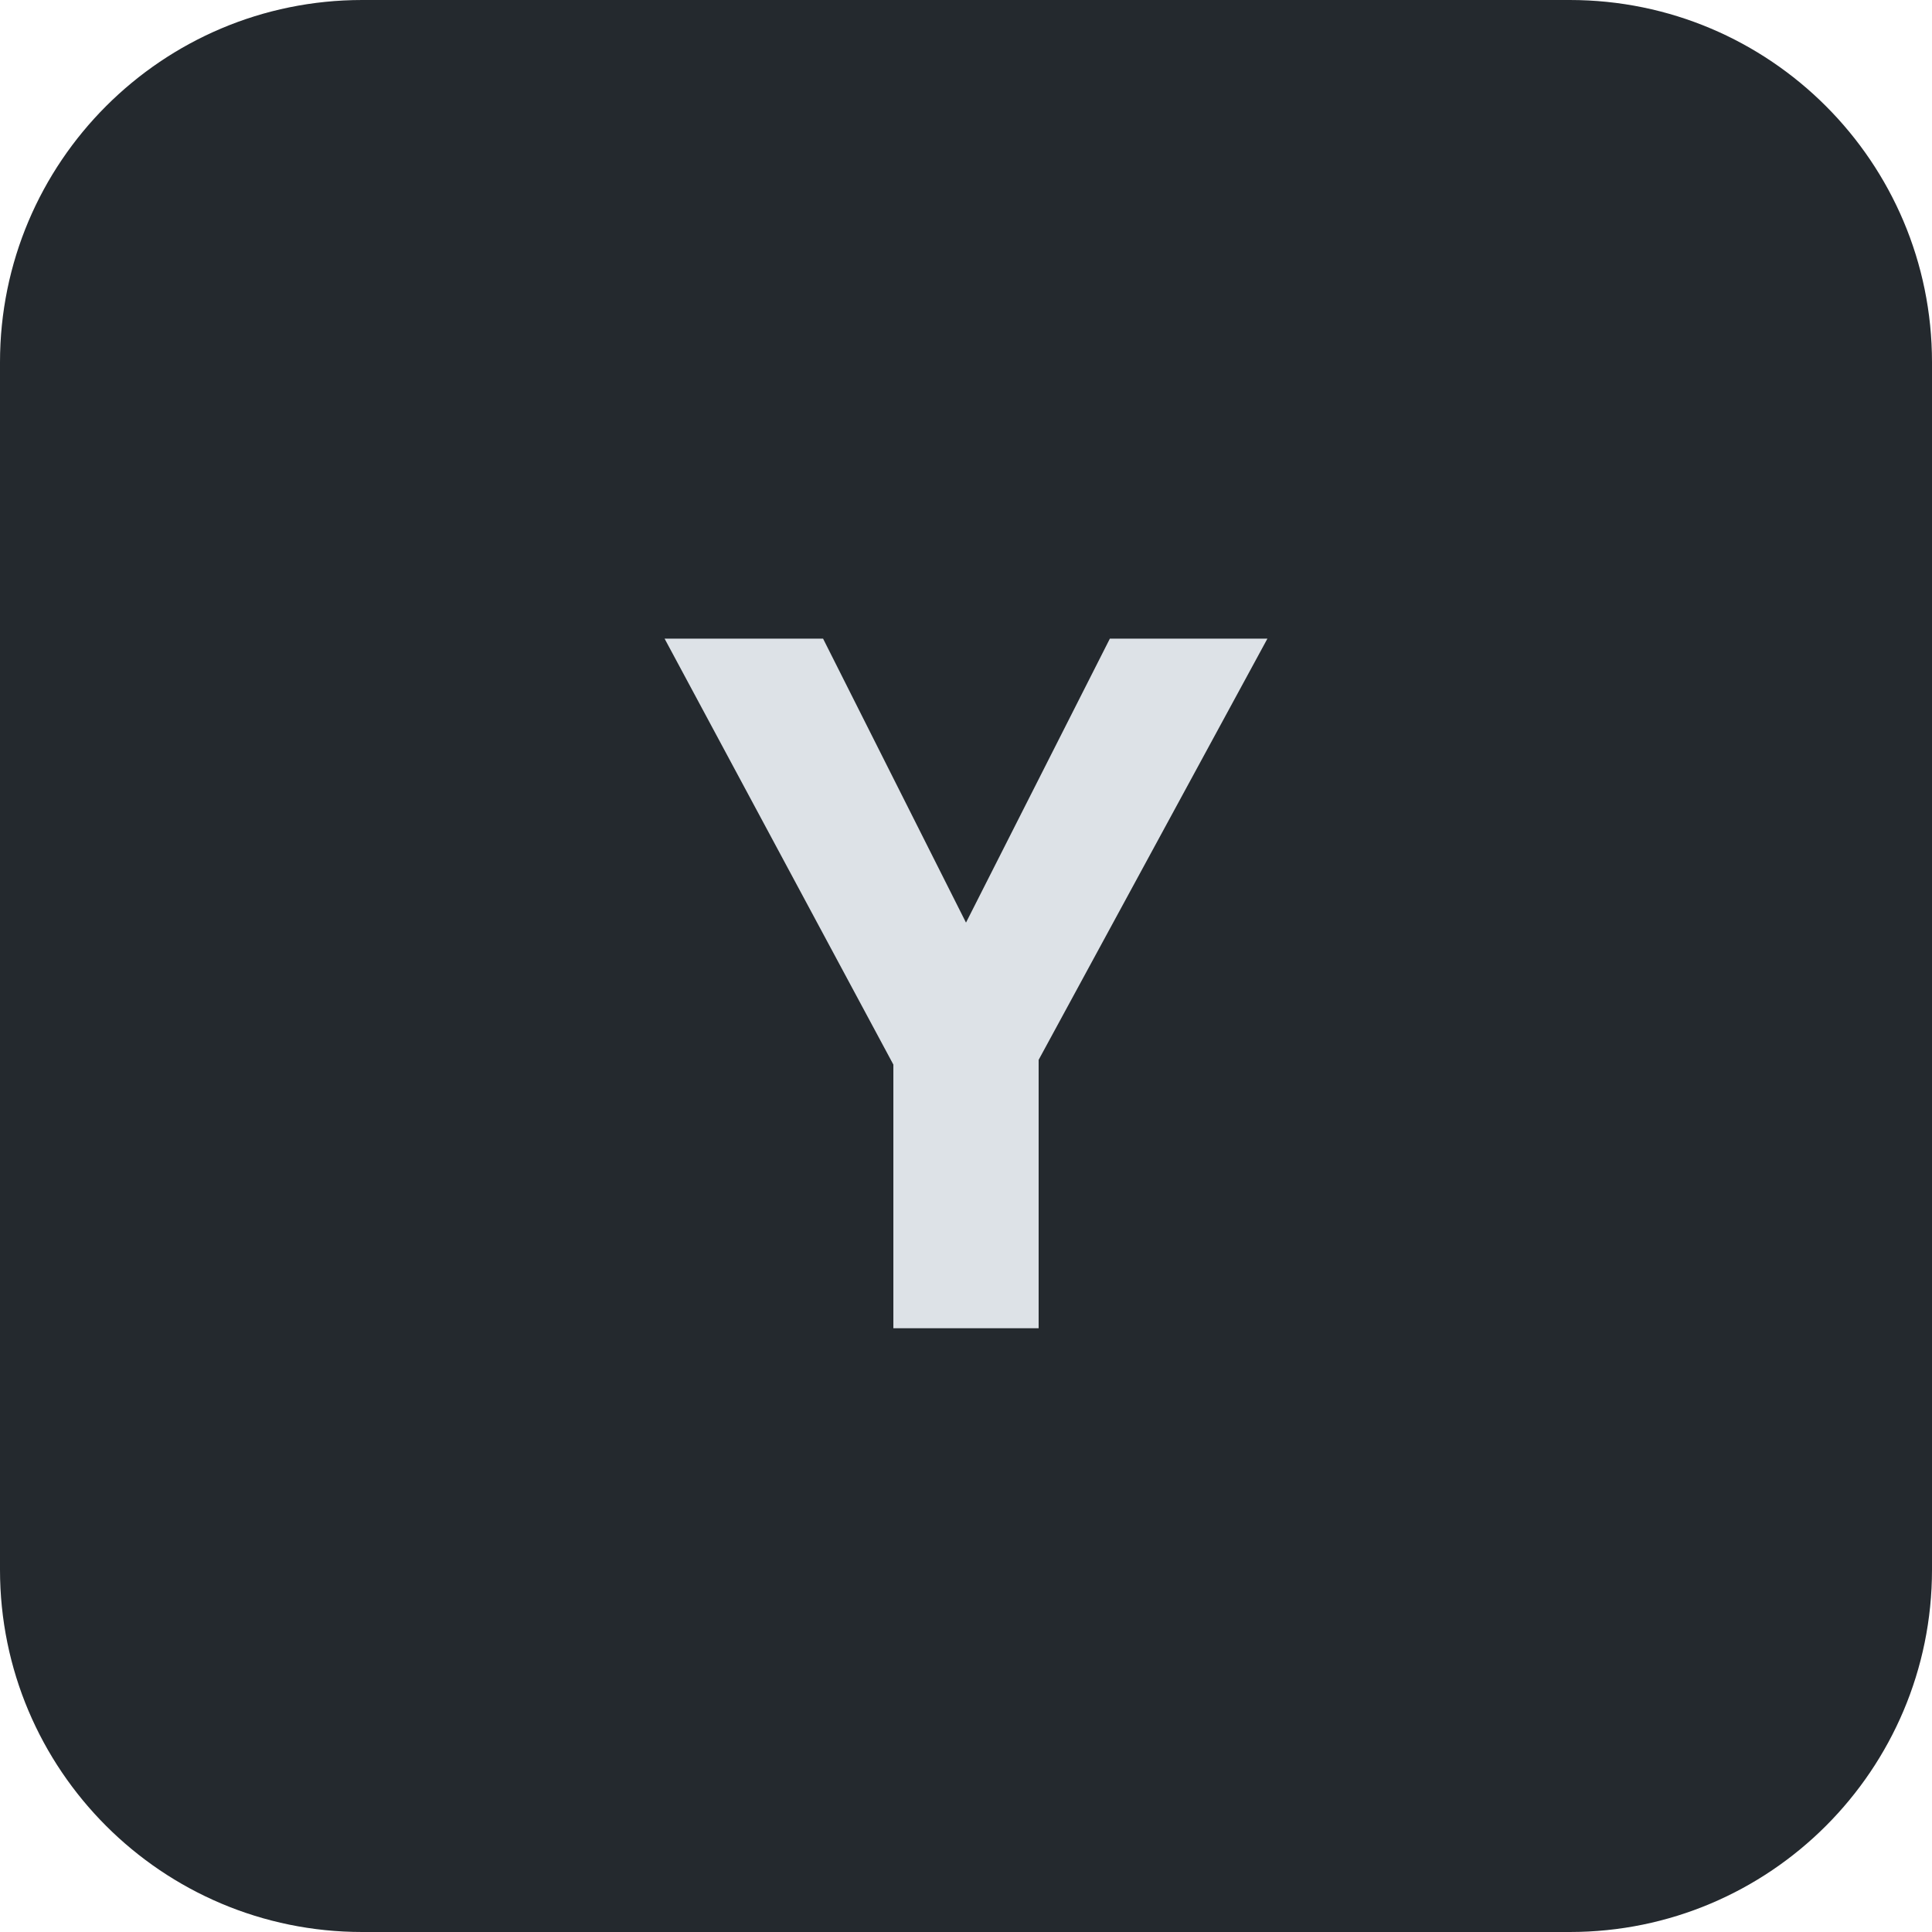
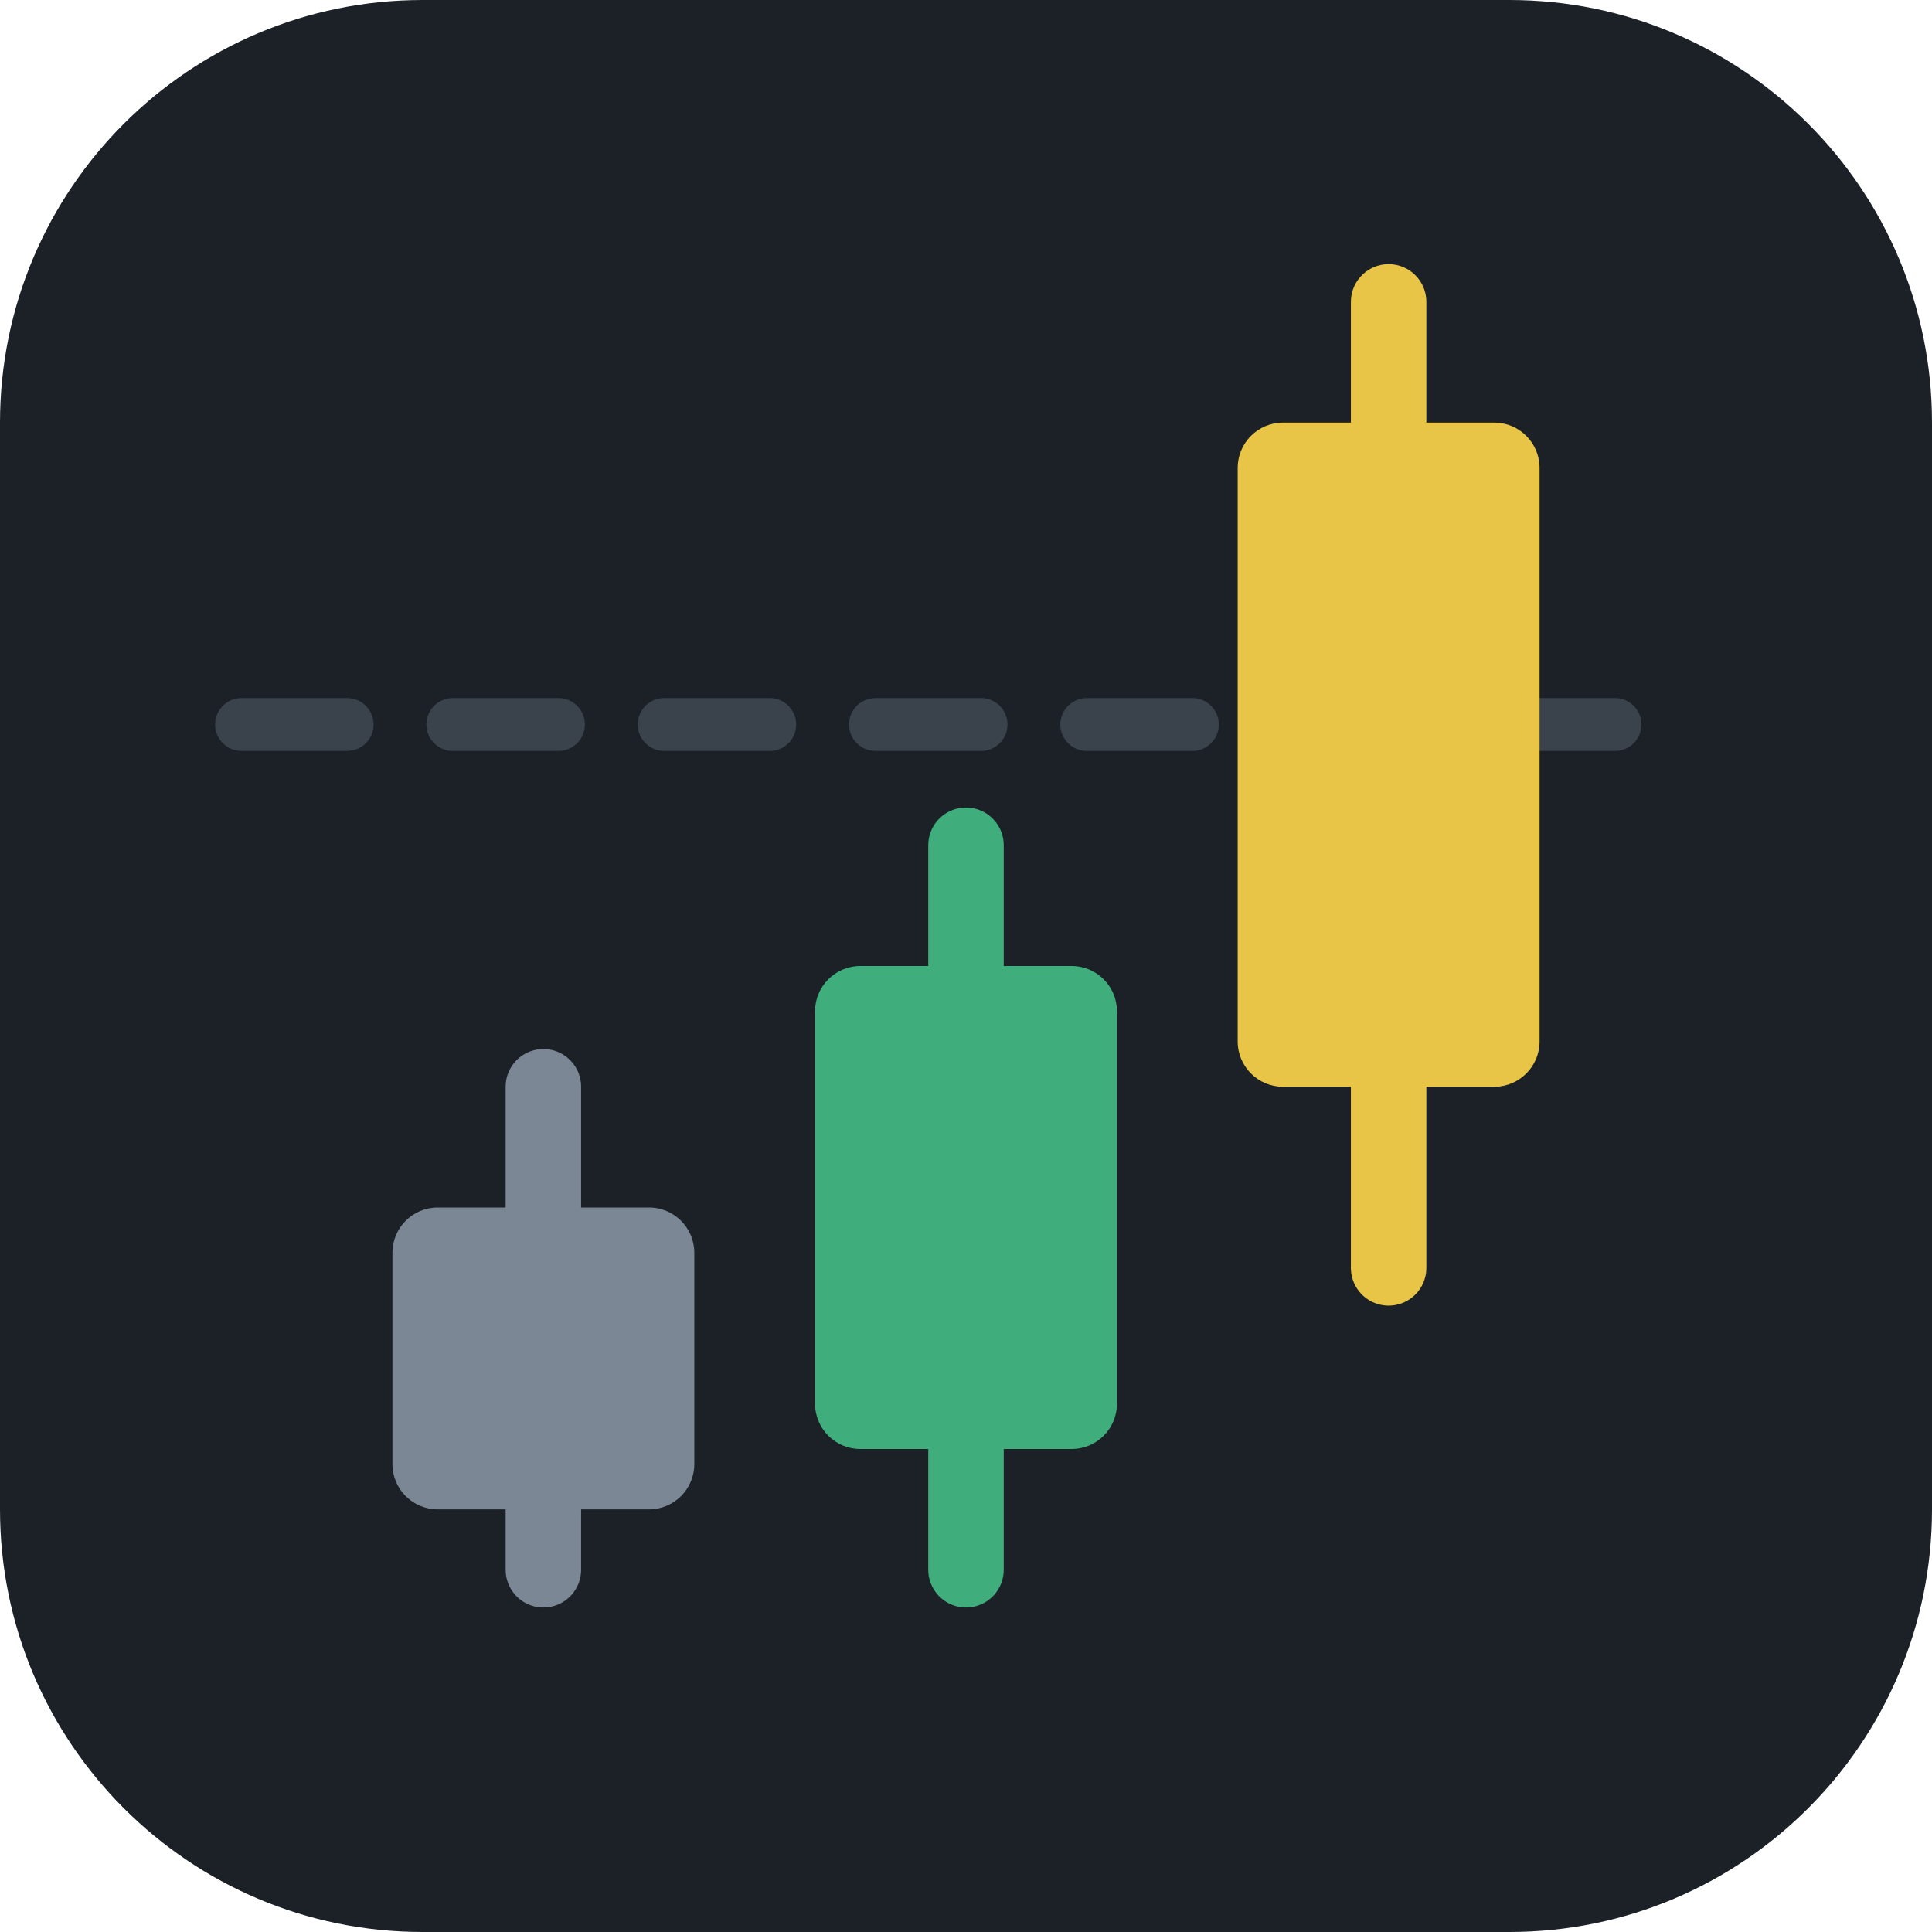
<svg xmlns="http://www.w3.org/2000/svg" viewBox="0 0 64 64">
-   <rect width="64" height="64" rx="12" fill="#24292E" />
-   <text x="32" y="44" text-anchor="middle" font-family="ui-sans-serif, system-ui, sans-serif" font-size="32" font-weight="700" fill="#DDE2E7">Y</text>
+   <rect width="64" height="64" rx="14" fill="#1C2128" />
+   <path d="M8 24h48" stroke="#3A424C" stroke-width="1.75" stroke-dasharray="3.5 3.5" stroke-linecap="round" />
+   <path d="M18 36v16" stroke="#7B8794" stroke-width="2.5" stroke-linecap="round" />
+   <rect x="13" y="40" width="10" height="10" rx="1.5" fill="#7B8794" />
+   <path d="M32 28v24" stroke="#3FAE7C" stroke-width="2.5" stroke-linecap="round" />
+   <rect x="27" y="32" width="10" height="16" rx="1.5" fill="#3FAE7C" />
+   <path d="M46 10v32" stroke="#E8C547" stroke-width="2.5" stroke-linecap="round" />
+   <rect x="41" y="14" width="10" height="22" rx="1.5" fill="#E8C547" />
</svg>
